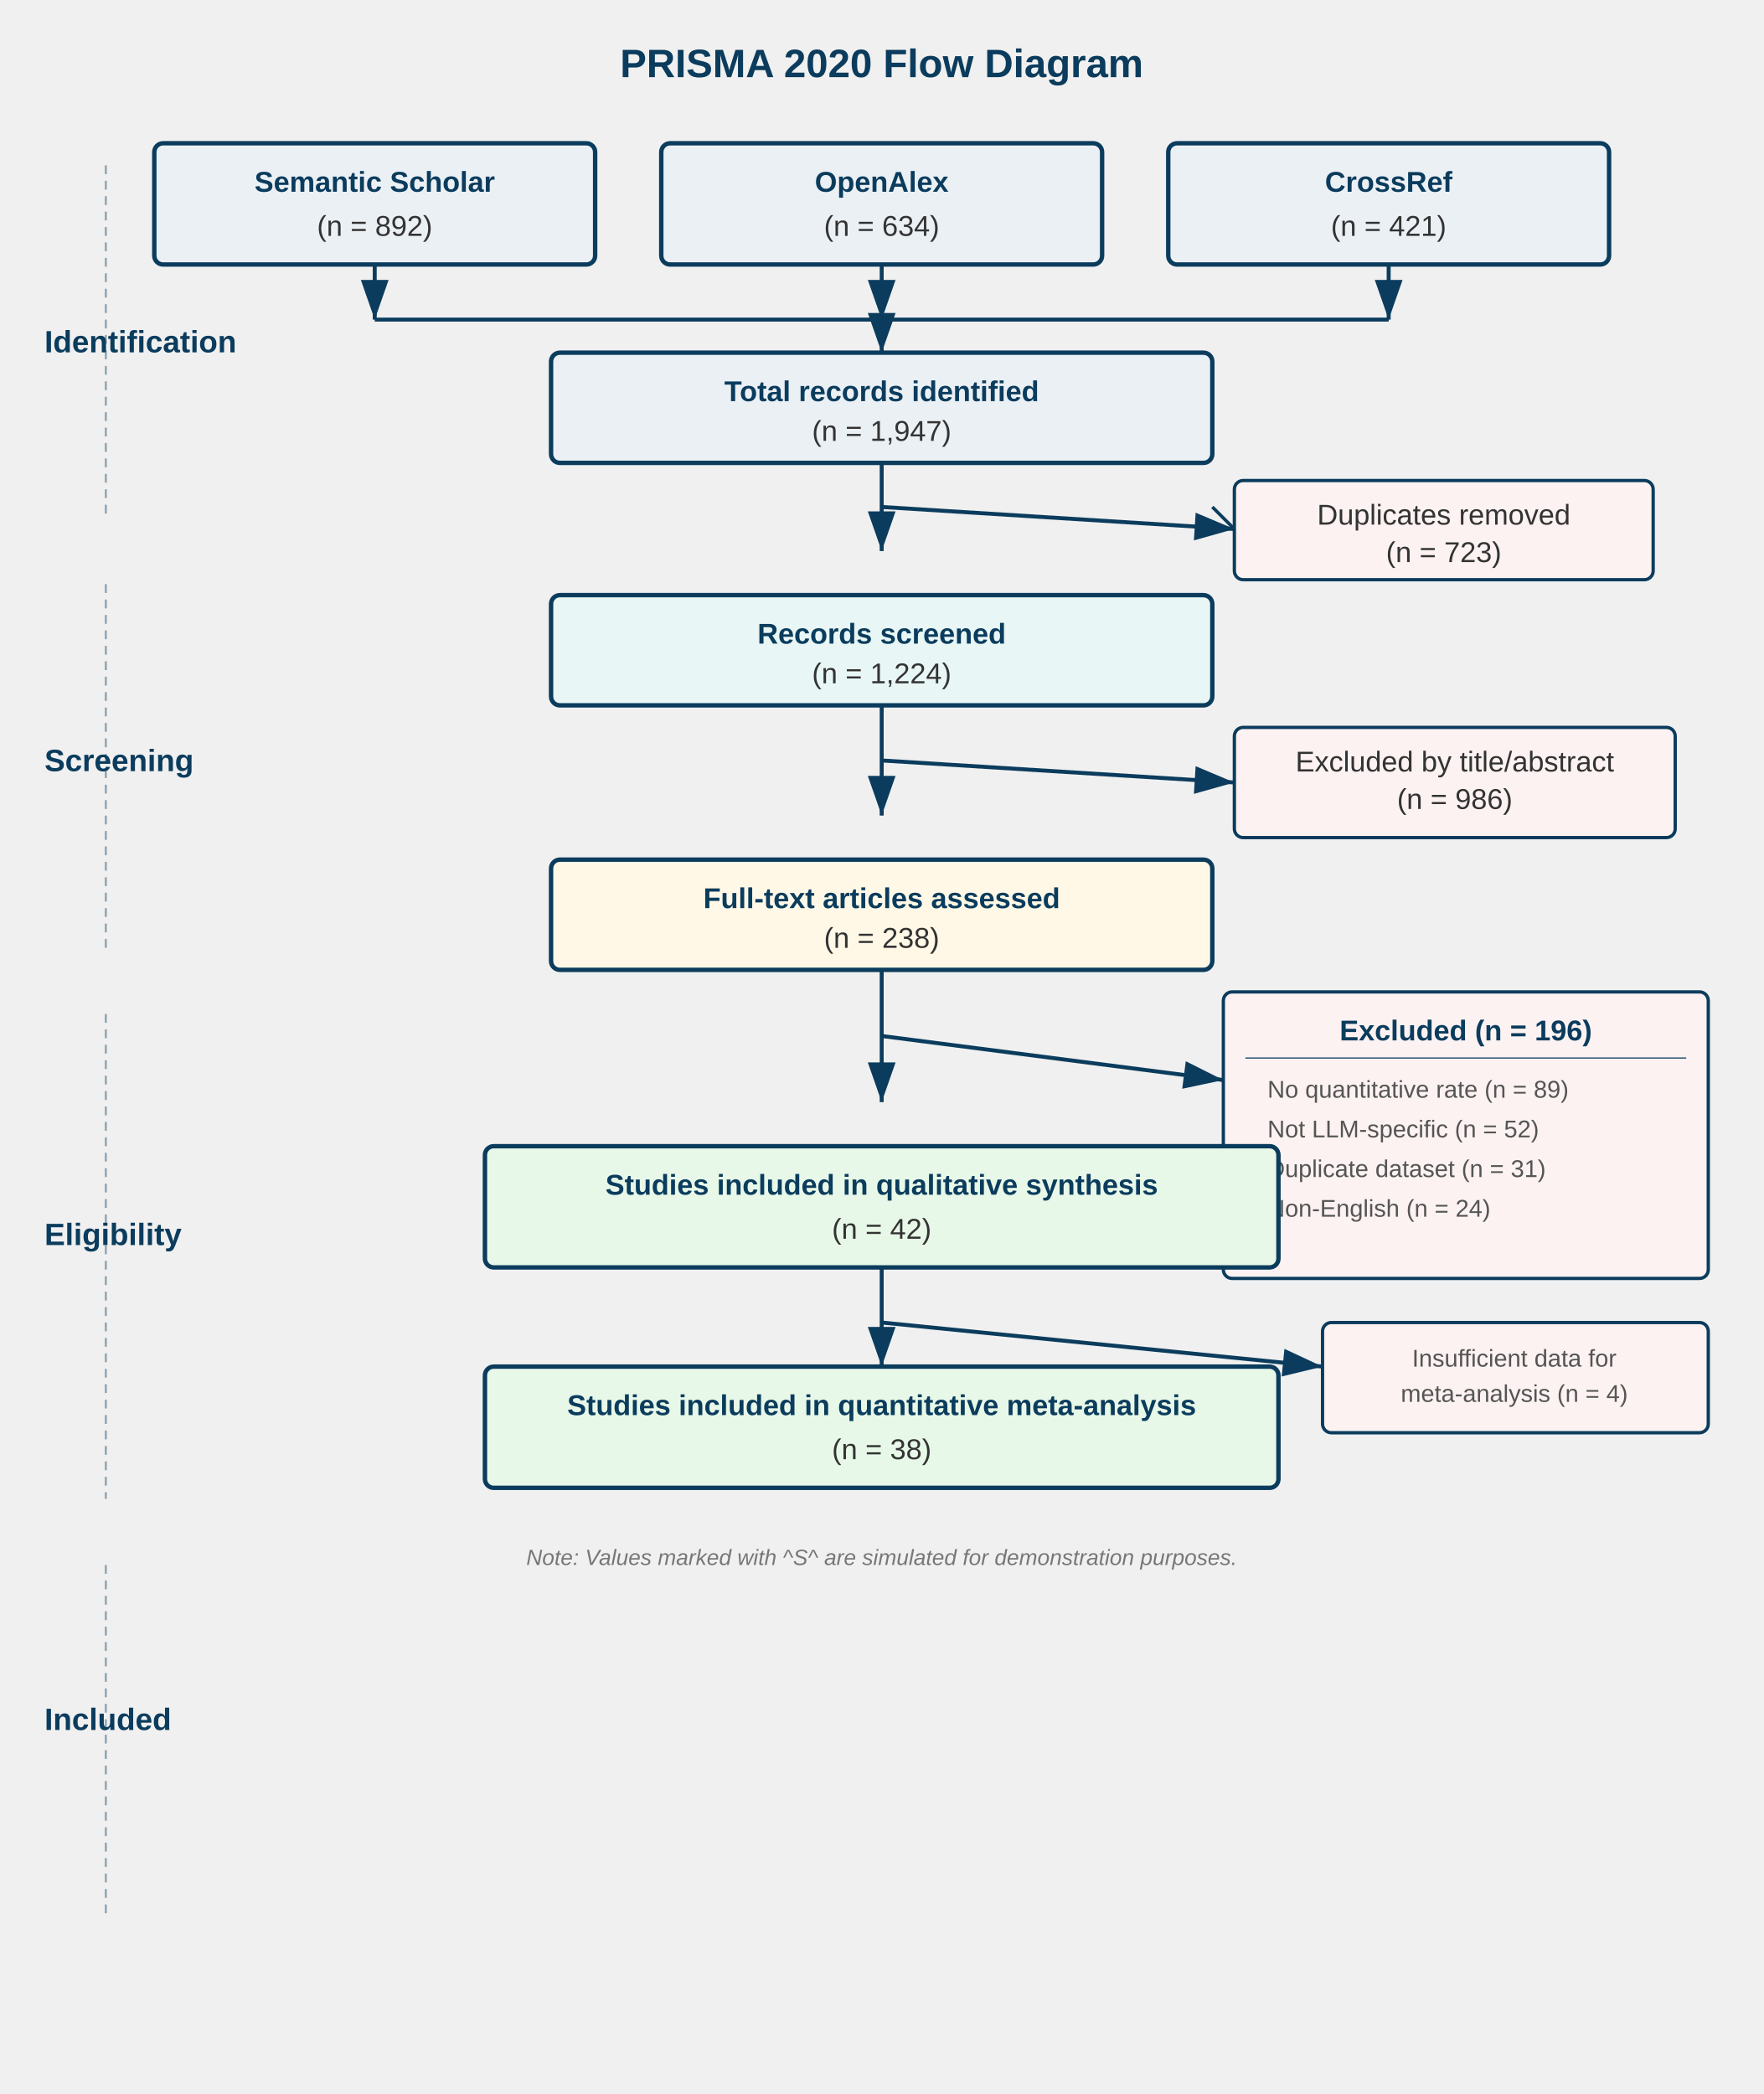
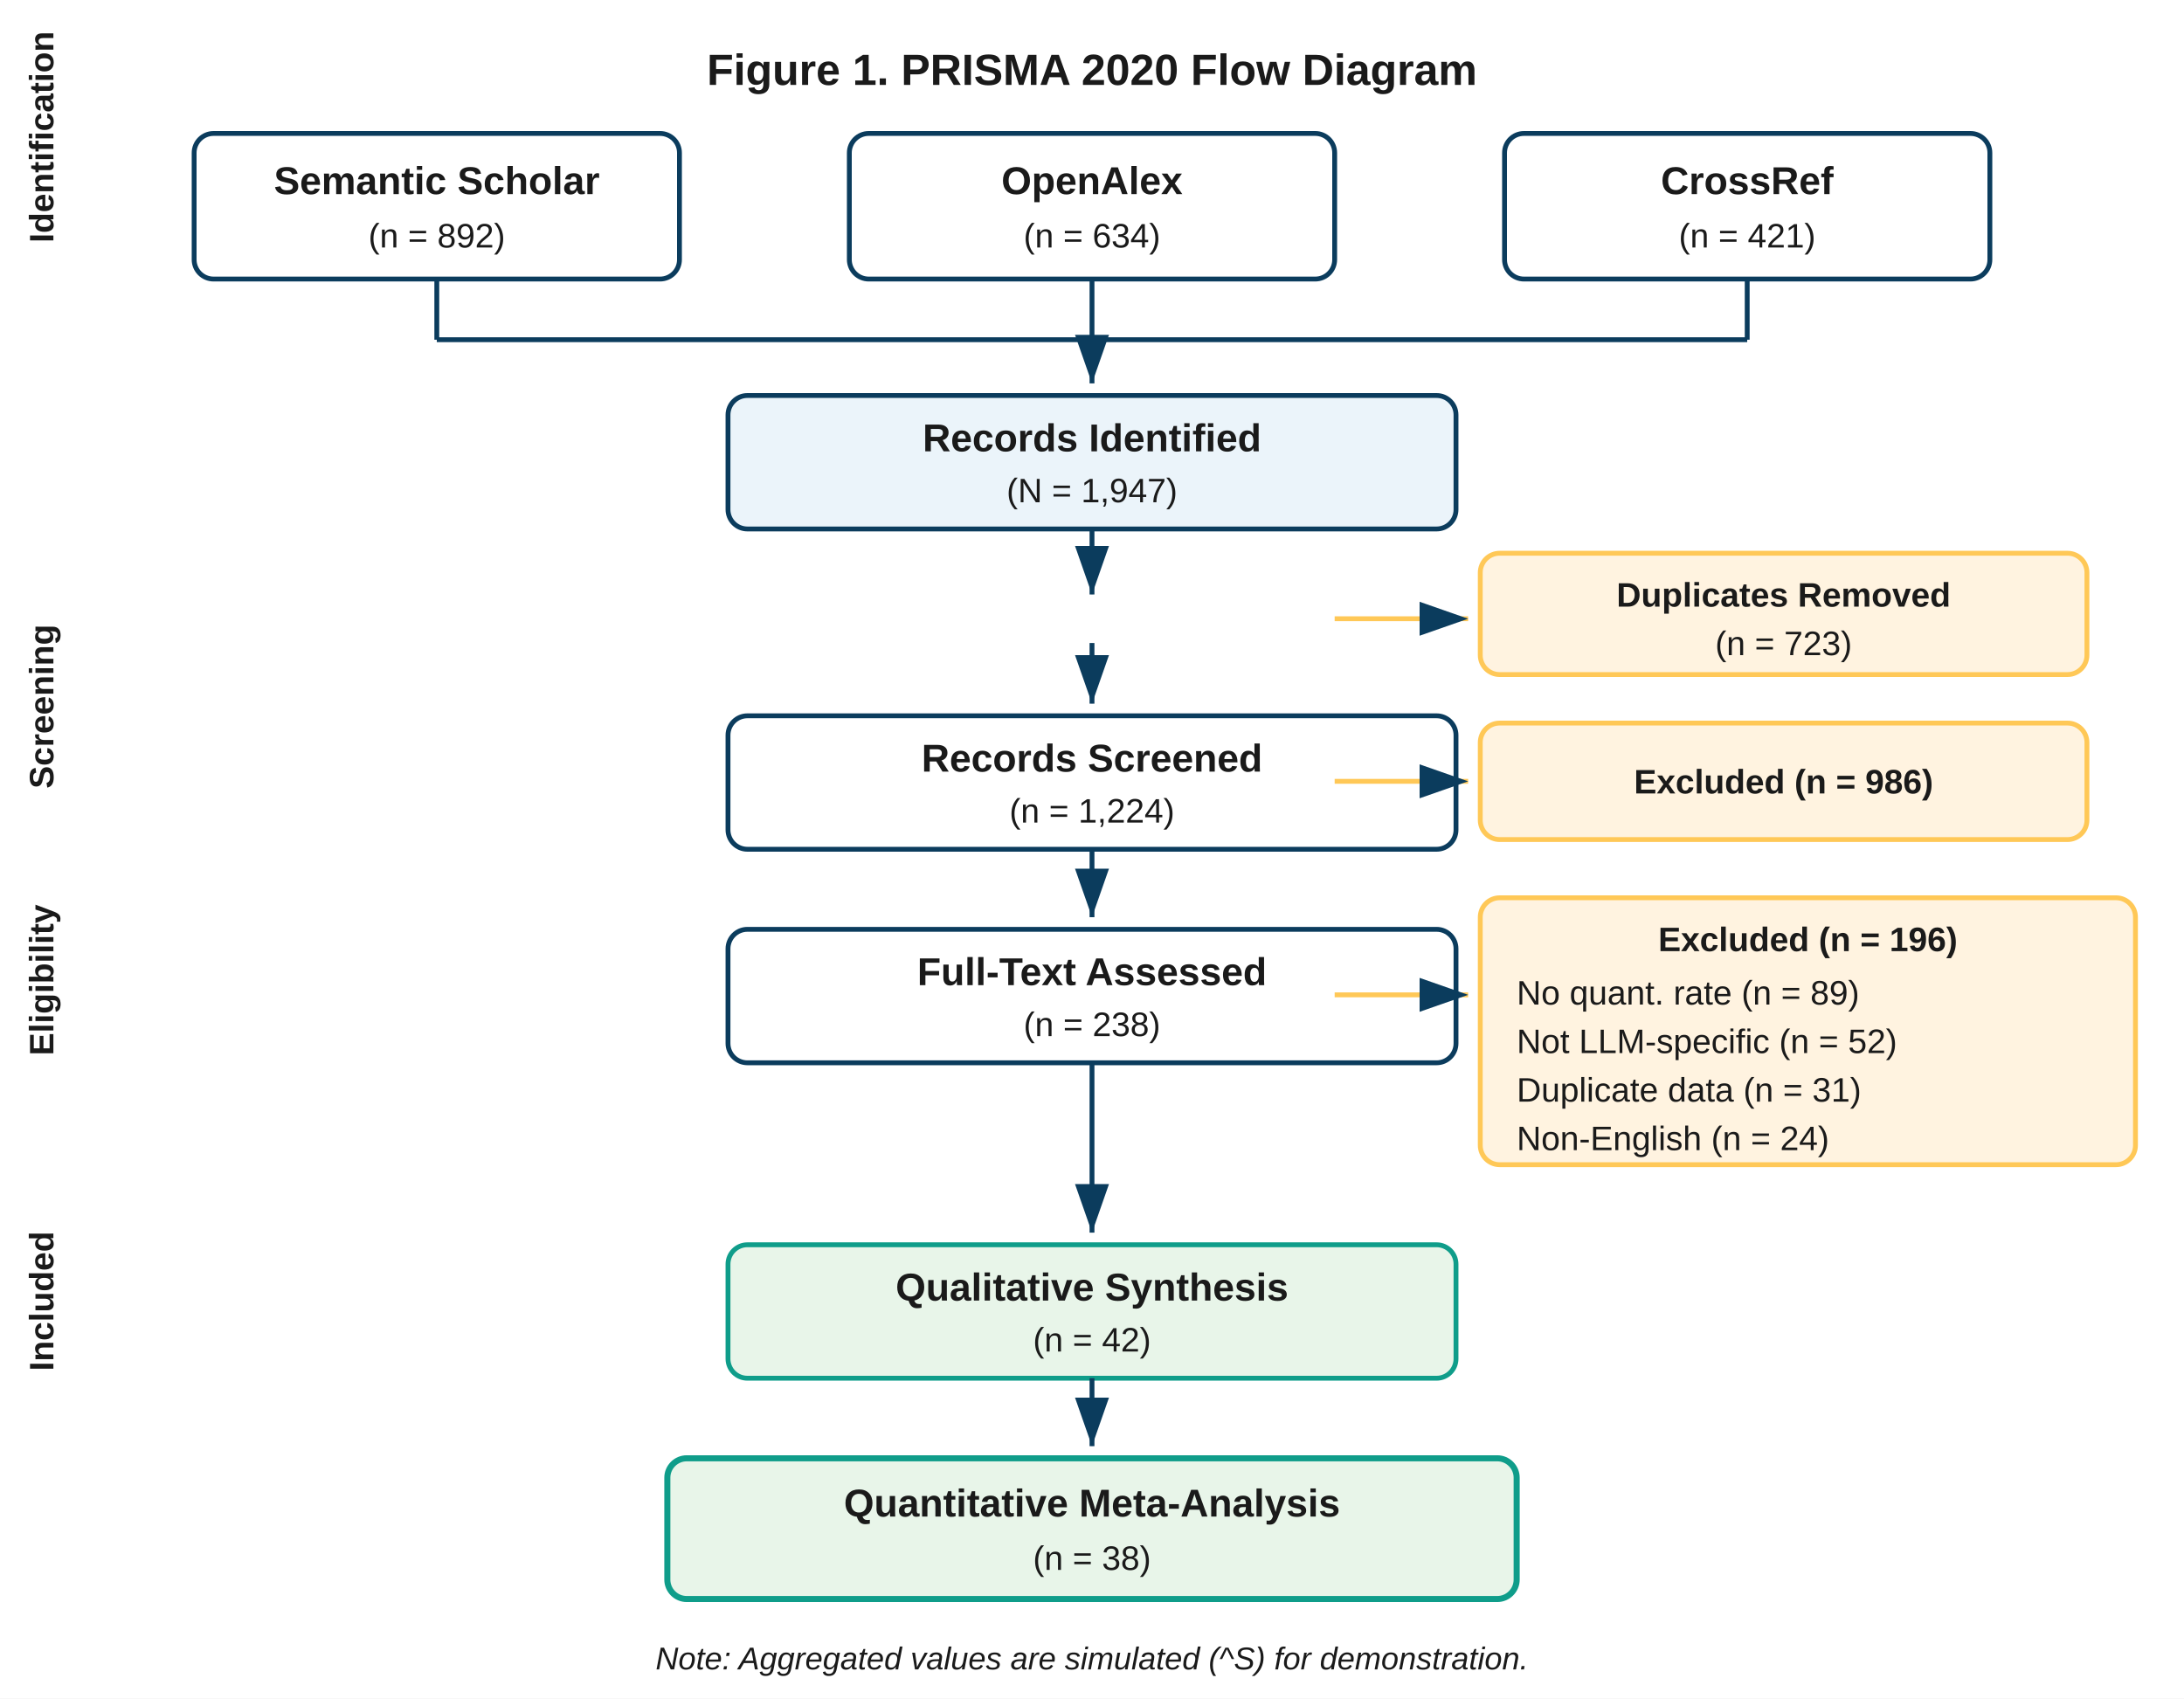
- <svg xmlns="http://www.w3.org/2000/svg" width="800" height="950" viewBox="0 0 800 950" font-family="Arial, Helvetica, sans-serif">
+ <svg xmlns="http://www.w3.org/2000/svg" width="900" height="700" viewBox="0 0 900 700">
  <defs>
    <marker id="arrowhead" markerWidth="10" markerHeight="7" refX="10" refY="3.5" orient="auto">
      <polygon points="0 0, 10 3.5, 0 7" fill="#0B3C5D" />
    </marker>
    <style>
-       .box { fill: white; stroke: #0B3C5D; stroke-width: 2; rx: 4; }
-       .box-id { fill: #EBF0F5; stroke: #0B3C5D; stroke-width: 2; rx: 4; }
-       .box-screen { fill: #E8F6F5; stroke: #0B3C5D; stroke-width: 2; rx: 4; }
-       .box-elig { fill: #FFF8E7; stroke: #0B3C5D; stroke-width: 2; rx: 4; }
-       .box-incl { fill: #E8F8E8; stroke: #0B3C5D; stroke-width: 2; rx: 4; }
-       .box-excl { fill: #FDF2F2; stroke: #0B3C5D; stroke-width: 1.5; rx: 4; }
-       .title { font-size: 18px; font-weight: bold; fill: #0B3C5D; }
-       .label { font-size: 13px; fill: #333; }
-       .label-bold { font-size: 13px; font-weight: bold; fill: #0B3C5D; }
-       .label-small { font-size: 11px; fill: #555; }
-       .phase-label { font-size: 14px; font-weight: bold; fill: #0B3C5D; writing-mode: tb; }
-       .arrow { stroke: #0B3C5D; stroke-width: 1.8; fill: none; marker-end: url(#arrowhead); }
-       .note { font-size: 10px; fill: #777; font-style: italic; }
+       text { font-family: Arial, Helvetica, sans-serif; fill: #1a1a1a; }
    </style>
  </defs>
-   <text x="400" y="35" text-anchor="middle" class="title">PRISMA 2020 Flow Diagram</text>
-   <text x="28" y="155" class="phase-label" text-anchor="middle" transform="rotate(-90, 28, 155)" font-size="13">Identification</text>
-   <line x1="48" y1="75" x2="48" y2="235" stroke="#0B3C5D" stroke-width="1" stroke-dasharray="4,3" opacity="0.4" />
-   <text x="28" y="345" class="phase-label" text-anchor="middle" transform="rotate(-90, 28, 345)" font-size="13">Screening</text>
-   <line x1="48" y1="265" x2="48" y2="430" stroke="#0B3C5D" stroke-width="1" stroke-dasharray="4,3" opacity="0.4" />
-   <text x="28" y="560" class="phase-label" text-anchor="middle" transform="rotate(-90, 28, 560)" font-size="13">Eligibility</text>
-   <line x1="48" y1="460" x2="48" y2="680" stroke="#0B3C5D" stroke-width="1" stroke-dasharray="4,3" opacity="0.4" />
-   <text x="28" y="780" class="phase-label" text-anchor="middle" transform="rotate(-90, 28, 780)" font-size="13">Included</text>
-   <line x1="48" y1="710" x2="48" y2="870" stroke="#0B3C5D" stroke-width="1" stroke-dasharray="4,3" opacity="0.4" />
-   <rect x="70" y="65" width="200" height="55" class="box-id" />
-   <text x="170" y="87" text-anchor="middle" class="label-bold">Semantic Scholar</text>
-   <text x="170" y="107" text-anchor="middle" class="label">(n = 892)</text>
-   <rect x="300" y="65" width="200" height="55" class="box-id" />
-   <text x="400" y="87" text-anchor="middle" class="label-bold">OpenAlex</text>
-   <text x="400" y="107" text-anchor="middle" class="label">(n = 634)</text>
-   <rect x="530" y="65" width="200" height="55" class="box-id" />
-   <text x="630" y="87" text-anchor="middle" class="label-bold">CrossRef</text>
-   <text x="630" y="107" text-anchor="middle" class="label">(n = 421)</text>
-   <line x1="170" y1="120" x2="170" y2="145" class="arrow" />
-   <line x1="400" y1="120" x2="400" y2="145" class="arrow" />
-   <line x1="630" y1="120" x2="630" y2="145" class="arrow" />
-   <line x1="170" y1="145" x2="630" y2="145" stroke="#0B3C5D" stroke-width="1.8" />
-   <line x1="400" y1="145" x2="400" y2="160" class="arrow" />
-   <rect x="250" y="160" width="300" height="50" class="box-id" />
-   <text x="400" y="182" text-anchor="middle" class="label-bold">Total records identified</text>
-   <text x="400" y="200" text-anchor="middle" class="label">(n = 1,947)</text>
-   <line x1="400" y1="210" x2="400" y2="250" class="arrow" />
-   <rect x="560" y="218" width="190" height="45" class="box-excl" />
-   <text x="655" y="238" text-anchor="middle" class="label">Duplicates removed</text>
-   <text x="655" y="255" text-anchor="middle" class="label">(n = 723)</text>
-   <line x1="550" y1="230" x2="560" y2="240" stroke="#0B3C5D" stroke-width="1.5" />
-   <line x1="400" y1="230" x2="560" y2="240" class="arrow" />
-   <rect x="250" y="270" width="300" height="50" class="box-screen" />
-   <text x="400" y="292" text-anchor="middle" class="label-bold">Records screened</text>
-   <text x="400" y="310" text-anchor="middle" class="label">(n = 1,224)</text>
-   <line x1="400" y1="320" x2="400" y2="370" class="arrow" />
-   <rect x="560" y="330" width="200" height="50" class="box-excl" />
-   <text x="660" y="350" text-anchor="middle" class="label">Excluded by title/abstract</text>
-   <text x="660" y="367" text-anchor="middle" class="label">(n = 986)</text>
-   <line x1="400" y1="345" x2="560" y2="355" class="arrow" />
-   <rect x="250" y="390" width="300" height="50" class="box-elig" />
-   <text x="400" y="412" text-anchor="middle" class="label-bold">Full-text articles assessed</text>
-   <text x="400" y="430" text-anchor="middle" class="label">(n = 238)</text>
-   <line x1="400" y1="440" x2="400" y2="500" class="arrow" />
-   <rect x="555" y="450" width="220" height="130" class="box-excl" />
-   <text x="665" y="472" text-anchor="middle" class="label-bold">Excluded (n = 196)</text>
-   <line x1="565" y1="480" x2="765" y2="480" stroke="#0B3C5D" stroke-width="0.5" />
-   <text x="575" y="498" class="label-small">No quantitative rate (n = 89)</text>
-   <text x="575" y="516" class="label-small">Not LLM-specific (n = 52)</text>
-   <text x="575" y="534" class="label-small">Duplicate dataset (n = 31)</text>
-   <text x="575" y="552" class="label-small">Non-English (n = 24)</text>
-   <line x1="400" y1="470" x2="555" y2="490" class="arrow" />
-   <rect x="220" y="520" width="360" height="55" class="box-incl" />
-   <text x="400" y="542" text-anchor="middle" class="label-bold">Studies included in qualitative synthesis</text>
-   <text x="400" y="562" text-anchor="middle" class="label">(n = 42)</text>
-   <line x1="400" y1="575" x2="400" y2="620" class="arrow" />
-   <rect x="220" y="620" width="360" height="55" class="box-incl" />
-   <text x="400" y="642" text-anchor="middle" class="label-bold">Studies included in quantitative meta-analysis</text>
-   <text x="400" y="662" text-anchor="middle" class="label">(n = 38)</text>
-   <rect x="600" y="600" width="175" height="50" class="box-excl" />
-   <text x="687" y="620" text-anchor="middle" class="label-small">Insufficient data for</text>
-   <text x="687" y="636" text-anchor="middle" class="label-small">meta-analysis (n = 4)</text>
-   <line x1="400" y1="600" x2="600" y2="620" class="arrow" />
-   <text x="400" y="710" text-anchor="middle" class="note">Note: Values marked with ^S^ are simulated for demonstration purposes.</text>
+   <rect width="900" height="700" fill="white" />
+   <text x="450" y="35" text-anchor="middle" font-size="18" font-weight="bold" fill="#0B3C5D">Figure 1. PRISMA 2020 Flow Diagram</text>
+   <text x="22" y="100" font-size="14" font-weight="bold" fill="#0B3C5D" transform="rotate(-90, 22, 100)">Identification</text>
+   <rect x="80" y="55" width="200" height="60" rx="8" ry="8" fill="white" stroke="#0B3C5D" stroke-width="2" />
+   <text x="180" y="80" text-anchor="middle" font-size="16" font-weight="bold" fill="#0B3C5D">Semantic Scholar</text>
+   <text x="180" y="102" text-anchor="middle" font-size="14">(n = 892)</text>
+   <rect x="350" y="55" width="200" height="60" rx="8" ry="8" fill="white" stroke="#0B3C5D" stroke-width="2" />
+   <text x="450" y="80" text-anchor="middle" font-size="16" font-weight="bold" fill="#0B3C5D">OpenAlex</text>
+   <text x="450" y="102" text-anchor="middle" font-size="14">(n = 634)</text>
+   <rect x="620" y="55" width="200" height="60" rx="8" ry="8" fill="white" stroke="#0B3C5D" stroke-width="2" />
+   <text x="720" y="80" text-anchor="middle" font-size="16" font-weight="bold" fill="#0B3C5D">CrossRef</text>
+   <text x="720" y="102" text-anchor="middle" font-size="14">(n = 421)</text>
+   <line x1="180" y1="115" x2="180" y2="140" stroke="#0B3C5D" stroke-width="2" />
+   <line x1="450" y1="115" x2="450" y2="140" stroke="#0B3C5D" stroke-width="2" />
+   <line x1="720" y1="115" x2="720" y2="140" stroke="#0B3C5D" stroke-width="2" />
+   <line x1="180" y1="140" x2="720" y2="140" stroke="#0B3C5D" stroke-width="2" />
+   <line x1="450" y1="140" x2="450" y2="158" stroke="#0B3C5D" stroke-width="2" marker-end="url(#arrowhead)" />
+   <rect x="300" y="163" width="300" height="55" rx="8" ry="8" fill="#EBF4FA" stroke="#0B3C5D" stroke-width="2" />
+   <text x="450" y="186" text-anchor="middle" font-size="16" font-weight="bold" fill="#0B3C5D">Records Identified</text>
+   <text x="450" y="207" text-anchor="middle" font-size="14">(N = 1,947)</text>
+   <line x1="450" y1="218" x2="450" y2="245" stroke="#0B3C5D" stroke-width="2" marker-end="url(#arrowhead)" />
+   <rect x="610" y="228" width="250" height="50" rx="8" ry="8" fill="#FFF3E0" stroke="#FFC857" stroke-width="2" />
+   <text x="735" y="250" text-anchor="middle" font-size="14" font-weight="bold" fill="#0B3C5D">Duplicates Removed</text>
+   <text x="735" y="270" text-anchor="middle" font-size="14">(n = 723)</text>
+   <line x1="550" y1="255" x2="605" y2="255" stroke="#FFC857" stroke-width="2" marker-end="url(#arrowhead)" />
+   <text x="22" y="325" font-size="14" font-weight="bold" fill="#0B3C5D" transform="rotate(-90, 22, 325)">Screening</text>
+   <line x1="450" y1="265" x2="450" y2="290" stroke="#0B3C5D" stroke-width="2" marker-end="url(#arrowhead)" />
+   <rect x="300" y="295" width="300" height="55" rx="8" ry="8" fill="white" stroke="#0B3C5D" stroke-width="2" />
+   <text x="450" y="318" text-anchor="middle" font-size="16" font-weight="bold" fill="#0B3C5D">Records Screened</text>
+   <text x="450" y="339" text-anchor="middle" font-size="14">(n = 1,224)</text>
+   <rect x="610" y="298" width="250" height="48" rx="8" ry="8" fill="#FFF3E0" stroke="#FFC857" stroke-width="2" />
+   <text x="735" y="327" text-anchor="middle" font-size="14" font-weight="bold" fill="#0B3C5D">Excluded (n = 986)</text>
+   <line x1="550" y1="322" x2="605" y2="322" stroke="#FFC857" stroke-width="2" marker-end="url(#arrowhead)" />
+   <text x="22" y="435" font-size="14" font-weight="bold" fill="#0B3C5D" transform="rotate(-90, 22, 435)">Eligibility</text>
+   <line x1="450" y1="350" x2="450" y2="378" stroke="#0B3C5D" stroke-width="2" marker-end="url(#arrowhead)" />
+   <rect x="300" y="383" width="300" height="55" rx="8" ry="8" fill="white" stroke="#0B3C5D" stroke-width="2" />
+   <text x="450" y="406" text-anchor="middle" font-size="16" font-weight="bold" fill="#0B3C5D">Full-Text Assessed</text>
+   <text x="450" y="427" text-anchor="middle" font-size="14">(n = 238)</text>
+   <rect x="610" y="370" width="270" height="110" rx="8" ry="8" fill="#FFF3E0" stroke="#FFC857" stroke-width="2" />
+   <text x="745" y="392" text-anchor="middle" font-size="14" font-weight="bold" fill="#0B3C5D">Excluded (n = 196)</text>
+   <text x="625" y="414" font-size="14" fill="#1a1a1a">No quant. rate (n = 89)</text>
+   <text x="625" y="434" font-size="14" fill="#1a1a1a">Not LLM-specific (n = 52)</text>
+   <text x="625" y="454" font-size="14" fill="#1a1a1a">Duplicate data (n = 31)</text>
+   <text x="625" y="474" font-size="14" fill="#1a1a1a">Non-English (n = 24)</text>
+   <line x1="550" y1="410" x2="605" y2="410" stroke="#FFC857" stroke-width="2" marker-end="url(#arrowhead)" />
+   <text x="22" y="565" font-size="14" font-weight="bold" fill="#0B3C5D" transform="rotate(-90, 22, 565)">Included</text>
+   <line x1="450" y1="438" x2="450" y2="508" stroke="#0B3C5D" stroke-width="2" marker-end="url(#arrowhead)" />
+   <rect x="300" y="513" width="300" height="55" rx="8" ry="8" fill="#E8F5E9" stroke="#0F9D8A" stroke-width="2" />
+   <text x="450" y="536" text-anchor="middle" font-size="16" font-weight="bold" fill="#0B3C5D">Qualitative Synthesis</text>
+   <text x="450" y="557" text-anchor="middle" font-size="14">(n = 42)</text>
+   <line x1="450" y1="568" x2="450" y2="596" stroke="#0B3C5D" stroke-width="2" marker-end="url(#arrowhead)" />
+   <rect x="275" y="601" width="350" height="58" rx="8" ry="8" fill="#E8F5E9" stroke="#0F9D8A" stroke-width="2.5" />
+   <text x="450" y="625" text-anchor="middle" font-size="16" font-weight="bold" fill="#0B3C5D">Quantitative Meta-Analysis</text>
+   <text x="450" y="647" text-anchor="middle" font-size="14">(n = 38)</text>
+   <text x="450" y="688" text-anchor="middle" font-size="13" font-style="italic" fill="#666">Note: Aggregated values are simulated (^S) for demonstration.</text>
</svg>
